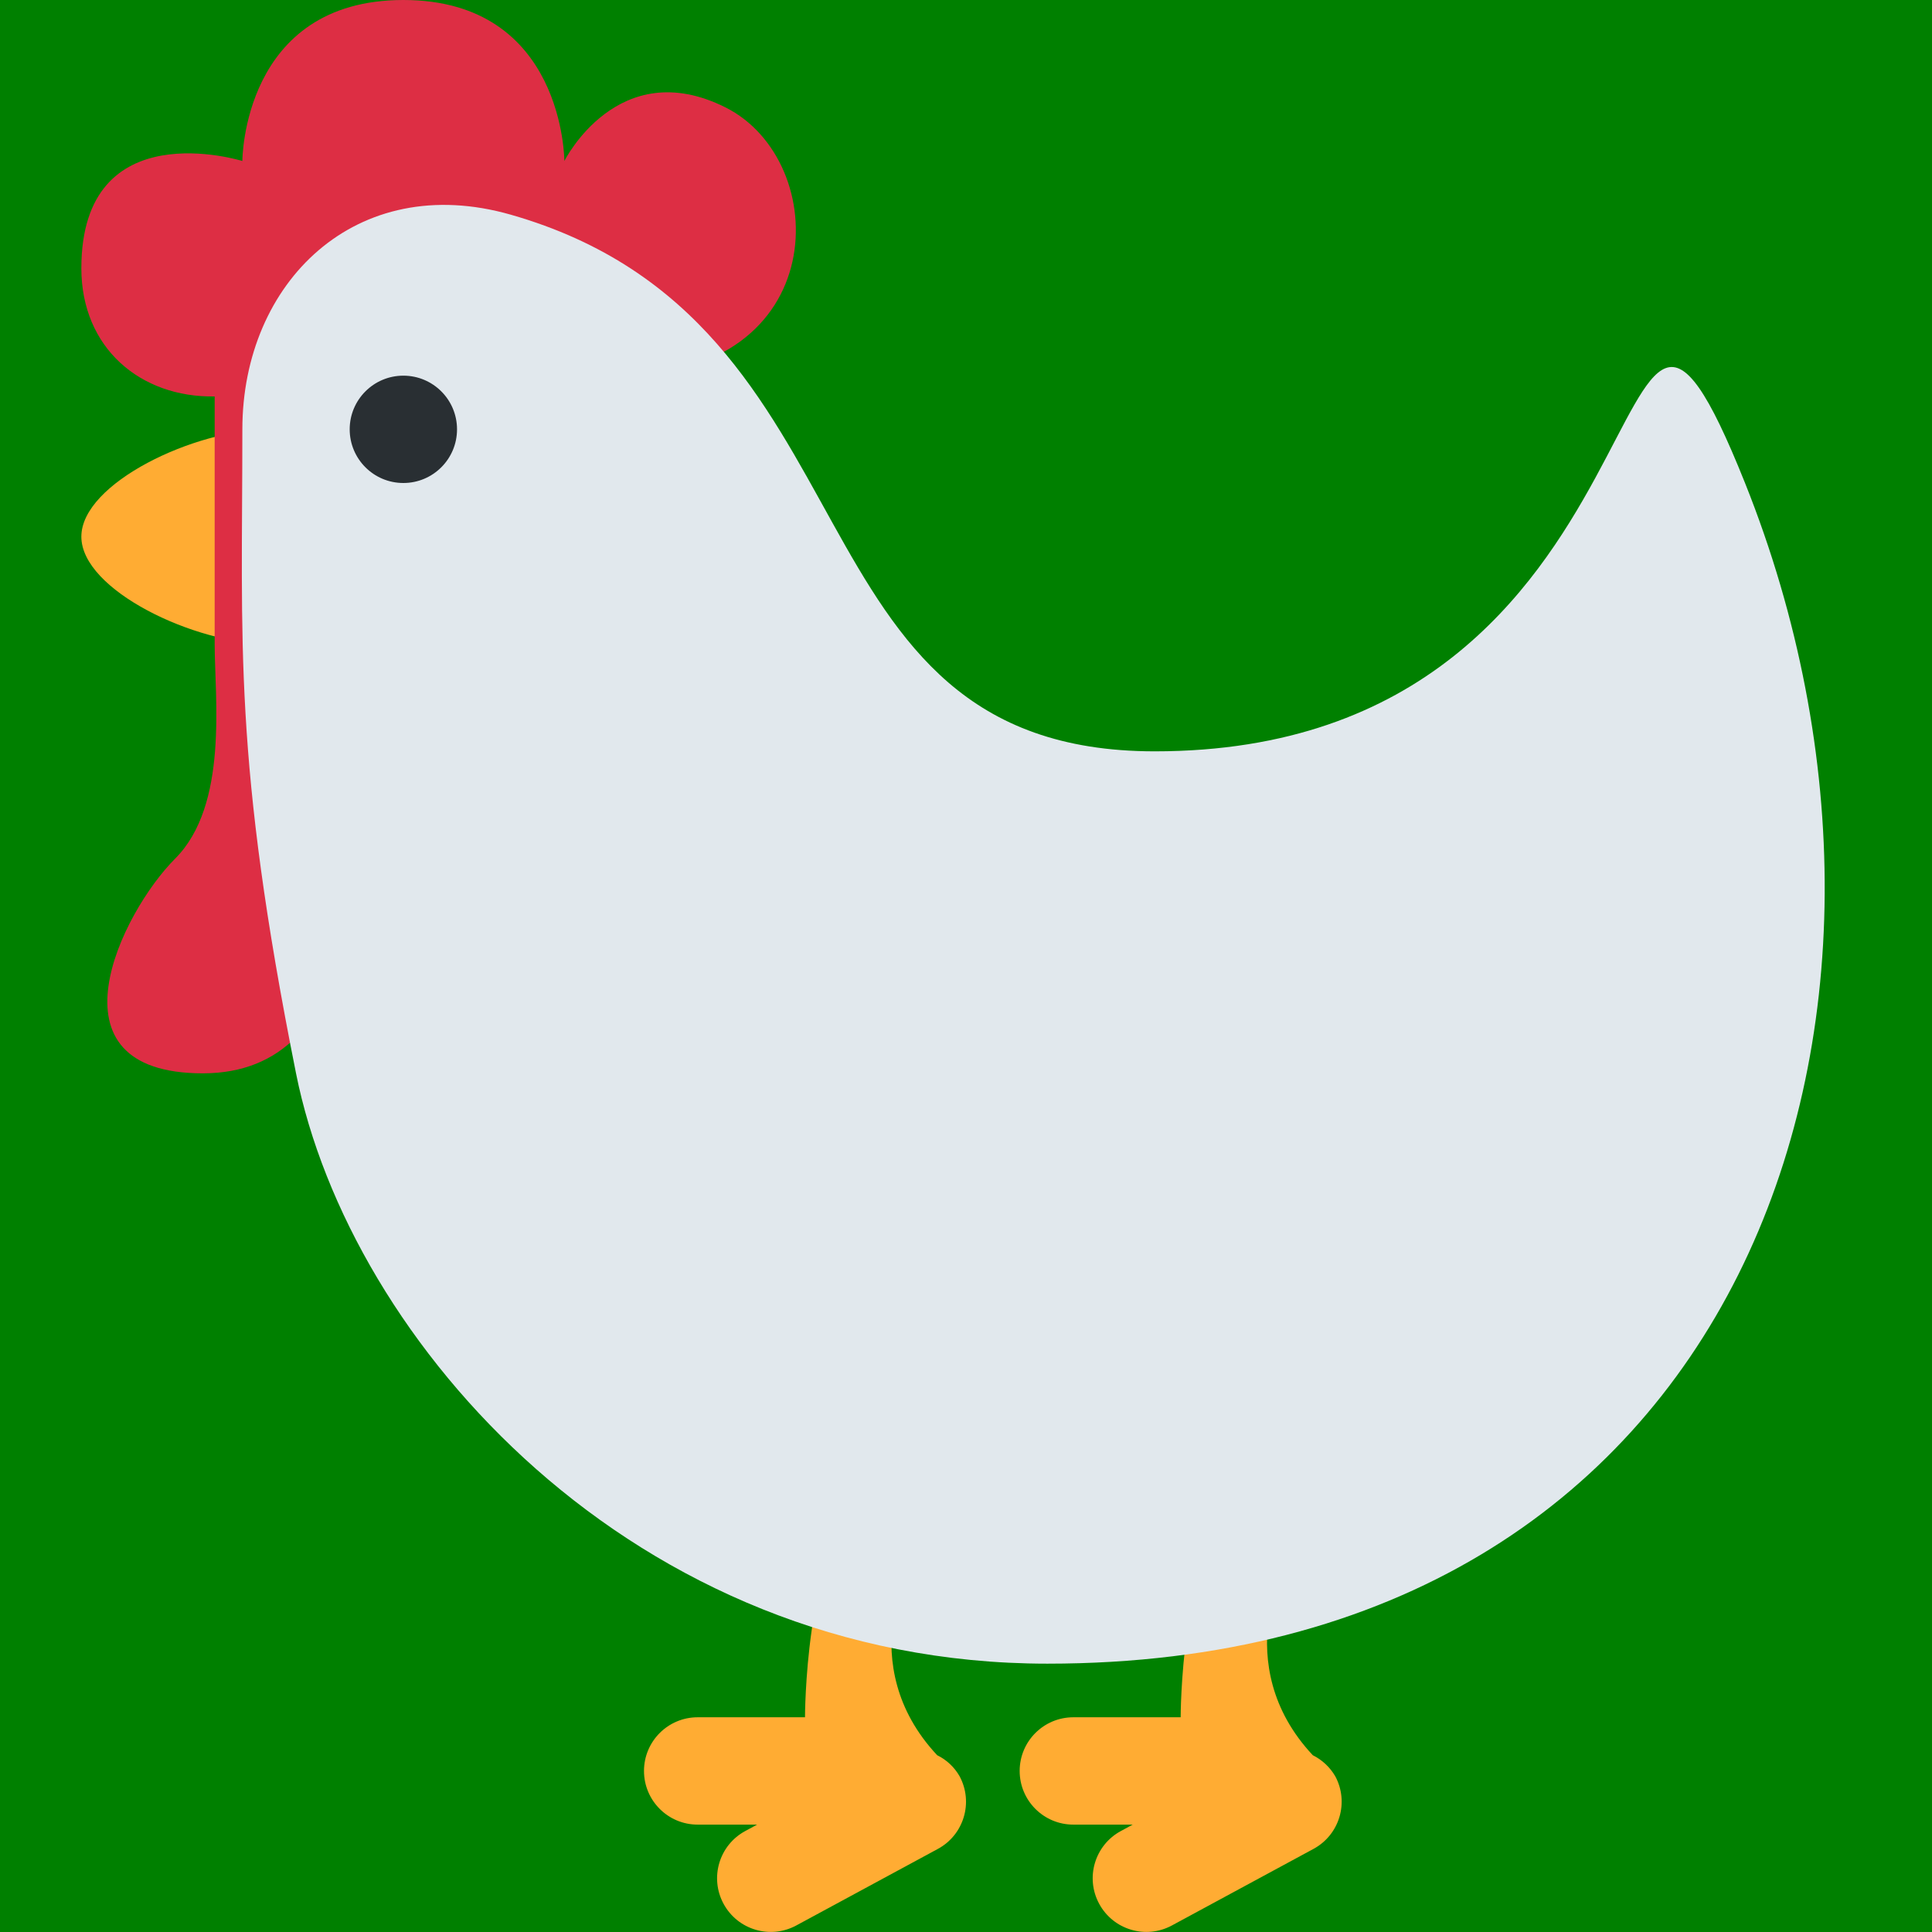
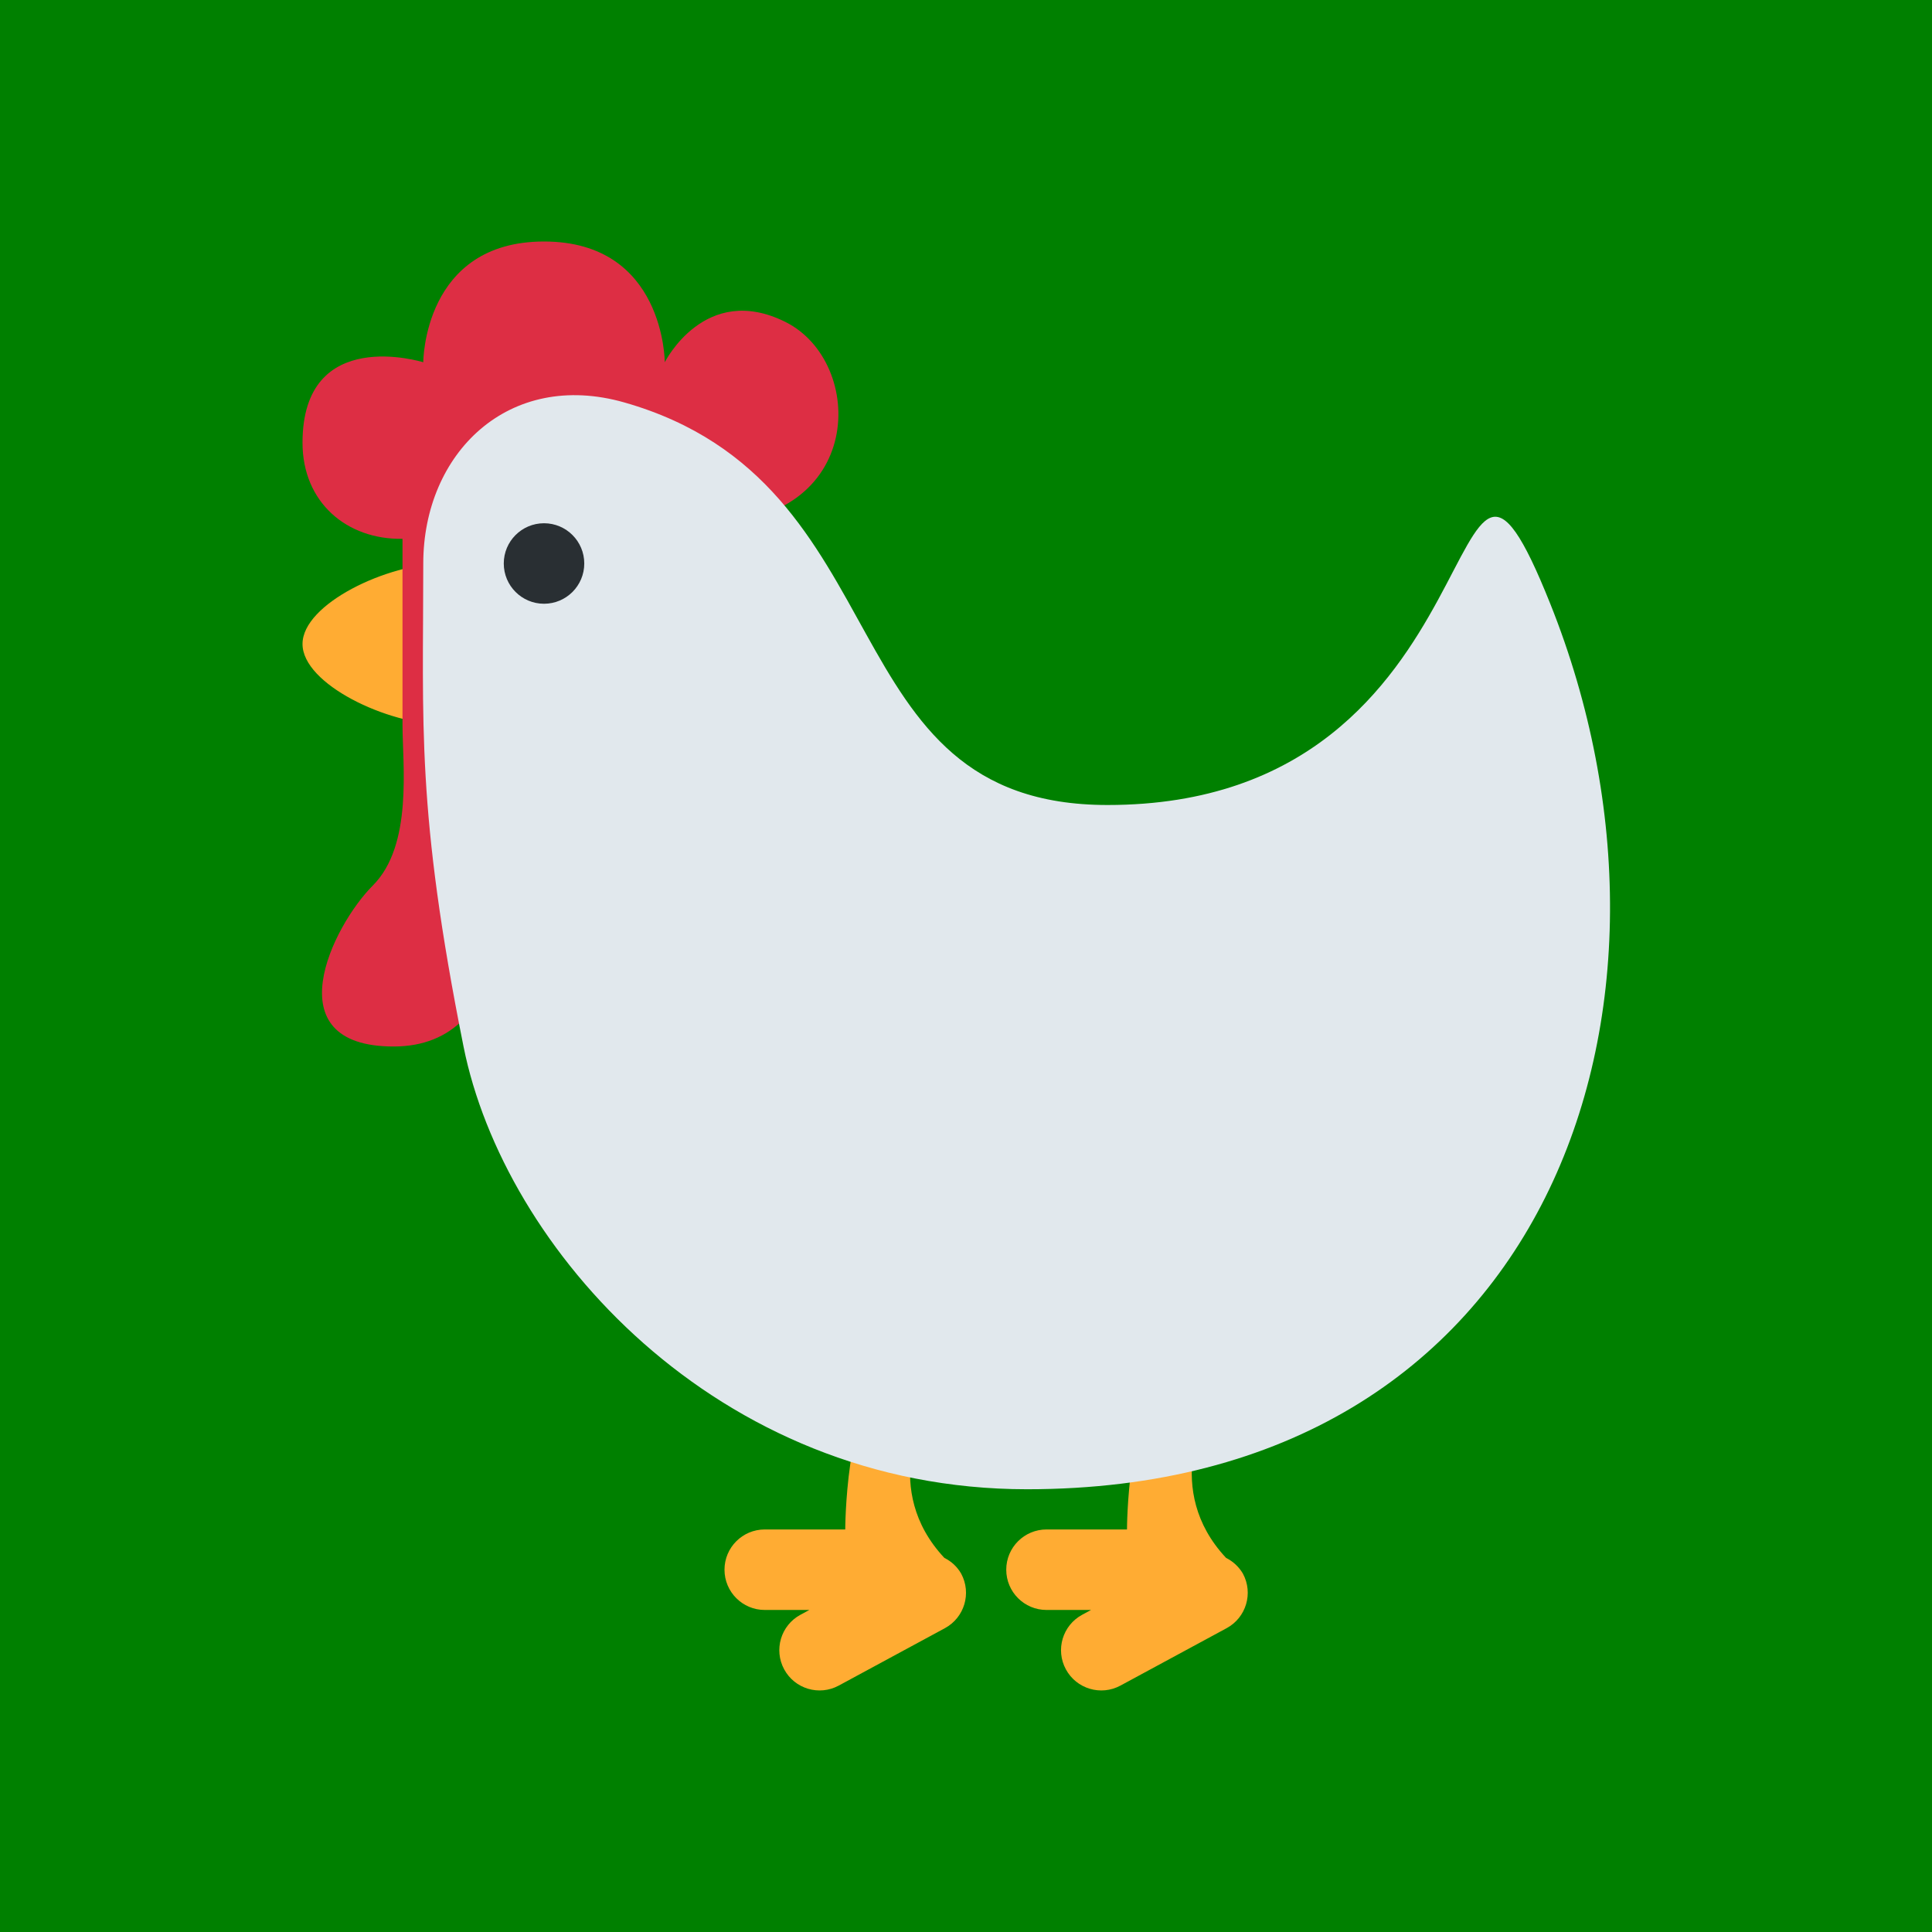
<svg xmlns="http://www.w3.org/2000/svg" width="36" height="36" viewBox="0 0 36 36">
  <rect x="0" y="0" width="36" height="36" fill="#008000" />
-   <path fill="#ffac33" d="M24.88 33.097a1 1 0 0 0-.418-.391C22.865 31 24 28.999 24 28.999c0-.553 1-2 0-2l-1 1c-1 1-1 4-1 4h-2a1 1 0 1 0 0 2h1.107l-.222.12a1 1 0 1 0 .952 1.759l2.639-1.427a1 1 0 0 0 .404-1.354m-7 0a.97.97 0 0 0-.417-.391C15.866 31 17 28.999 17 28.999c0-.553 1-2 0-2l-1 1c-1 1-1 4-1 4h-2a1 1 0 1 0 0 2h1.108l-.222.12a1 1 0 1 0 .952 1.759l2.639-1.427a1 1 0 0 0 .403-1.354M7.516 10c0 1.104-1.119 2-2.5 2s-3.5-1-3.5-2s2.119-2 3.5-2s2.5.896 2.5 2" />
-   <path fill="#dd2e44" d="M13.516 2c-2-1-3 1-3 1s0-3-3-3s-3 3-3 3s-3-.938-3 2c0 1.482 1.101 2.411 2.484 2.387V12c0 1 .263 3-.737 4s-2.484 4 .516 4s3-4 3-7c1 1 4 1 4-4c0-.867-.213-1.512-.55-2h1.287c4 0 4-4 2-5" />
-   <path fill="#e1e8ed" d="M32.516 9c4 10 0 22-13 22c-7.732 0-13-6-14-11c-1.177-5.883-1-8-1-12c0-2.738 2.118-4.824 5-4c7 2 5 10 12 10c10 0 8.23-11.923 11-5" />
-   <circle cx="7.516" cy="8" r="1" fill="#292f33" />
+   <g transform="translate(4.5 4.5) scale(0.75)">
+     <path fill="#ffac33" d="M24.88 33.097a1 1 0 0 0-.418-.391C22.865 31 24 28.999 24 28.999c0-.553 1-2 0-2l-1 1c-1 1-1 4-1 4h-2a1 1 0 1 0 0 2h1.107l-.222.12a1 1 0 1 0 .952 1.759l2.639-1.427a1 1 0 0 0 .404-1.354m-7 0a.97.97 0 0 0-.417-.391C15.866 31 17 28.999 17 28.999c0-.553 1-2 0-2l-1 1c-1 1-1 4-1 4h-2a1 1 0 1 0 0 2h1.108l-.222.12a1 1 0 1 0 .952 1.759l2.639-1.427a1 1 0 0 0 .403-1.354M7.516 10c0 1.104-1.119 2-2.5 2s-3.5-1-3.5-2s2.119-2 3.5-2s2.5.896 2.5 2" />
+     <path fill="#dd2e44" d="M13.516 2c-2-1-3 1-3 1s0-3-3-3s-3 3-3 3s-3-.938-3 2c0 1.482 1.101 2.411 2.484 2.387V12c0 1 .263 3-.737 4s-2.484 4 .516 4s3-4 3-7c1 1 4 1 4-4c0-.867-.213-1.512-.55-2h1.287c4 0 4-4 2-5" />
+     <path fill="#e1e8ed" d="M32.516 9c4 10 0 22-13 22c-7.732 0-13-6-14-11c-1.177-5.883-1-8-1-12c0-2.738 2.118-4.824 5-4c7 2 5 10 12 10c10 0 8.23-11.923 11-5" />
+     <circle cx="7.516" cy="8" r="1" fill="#292f33" />
+   </g>
</svg>
